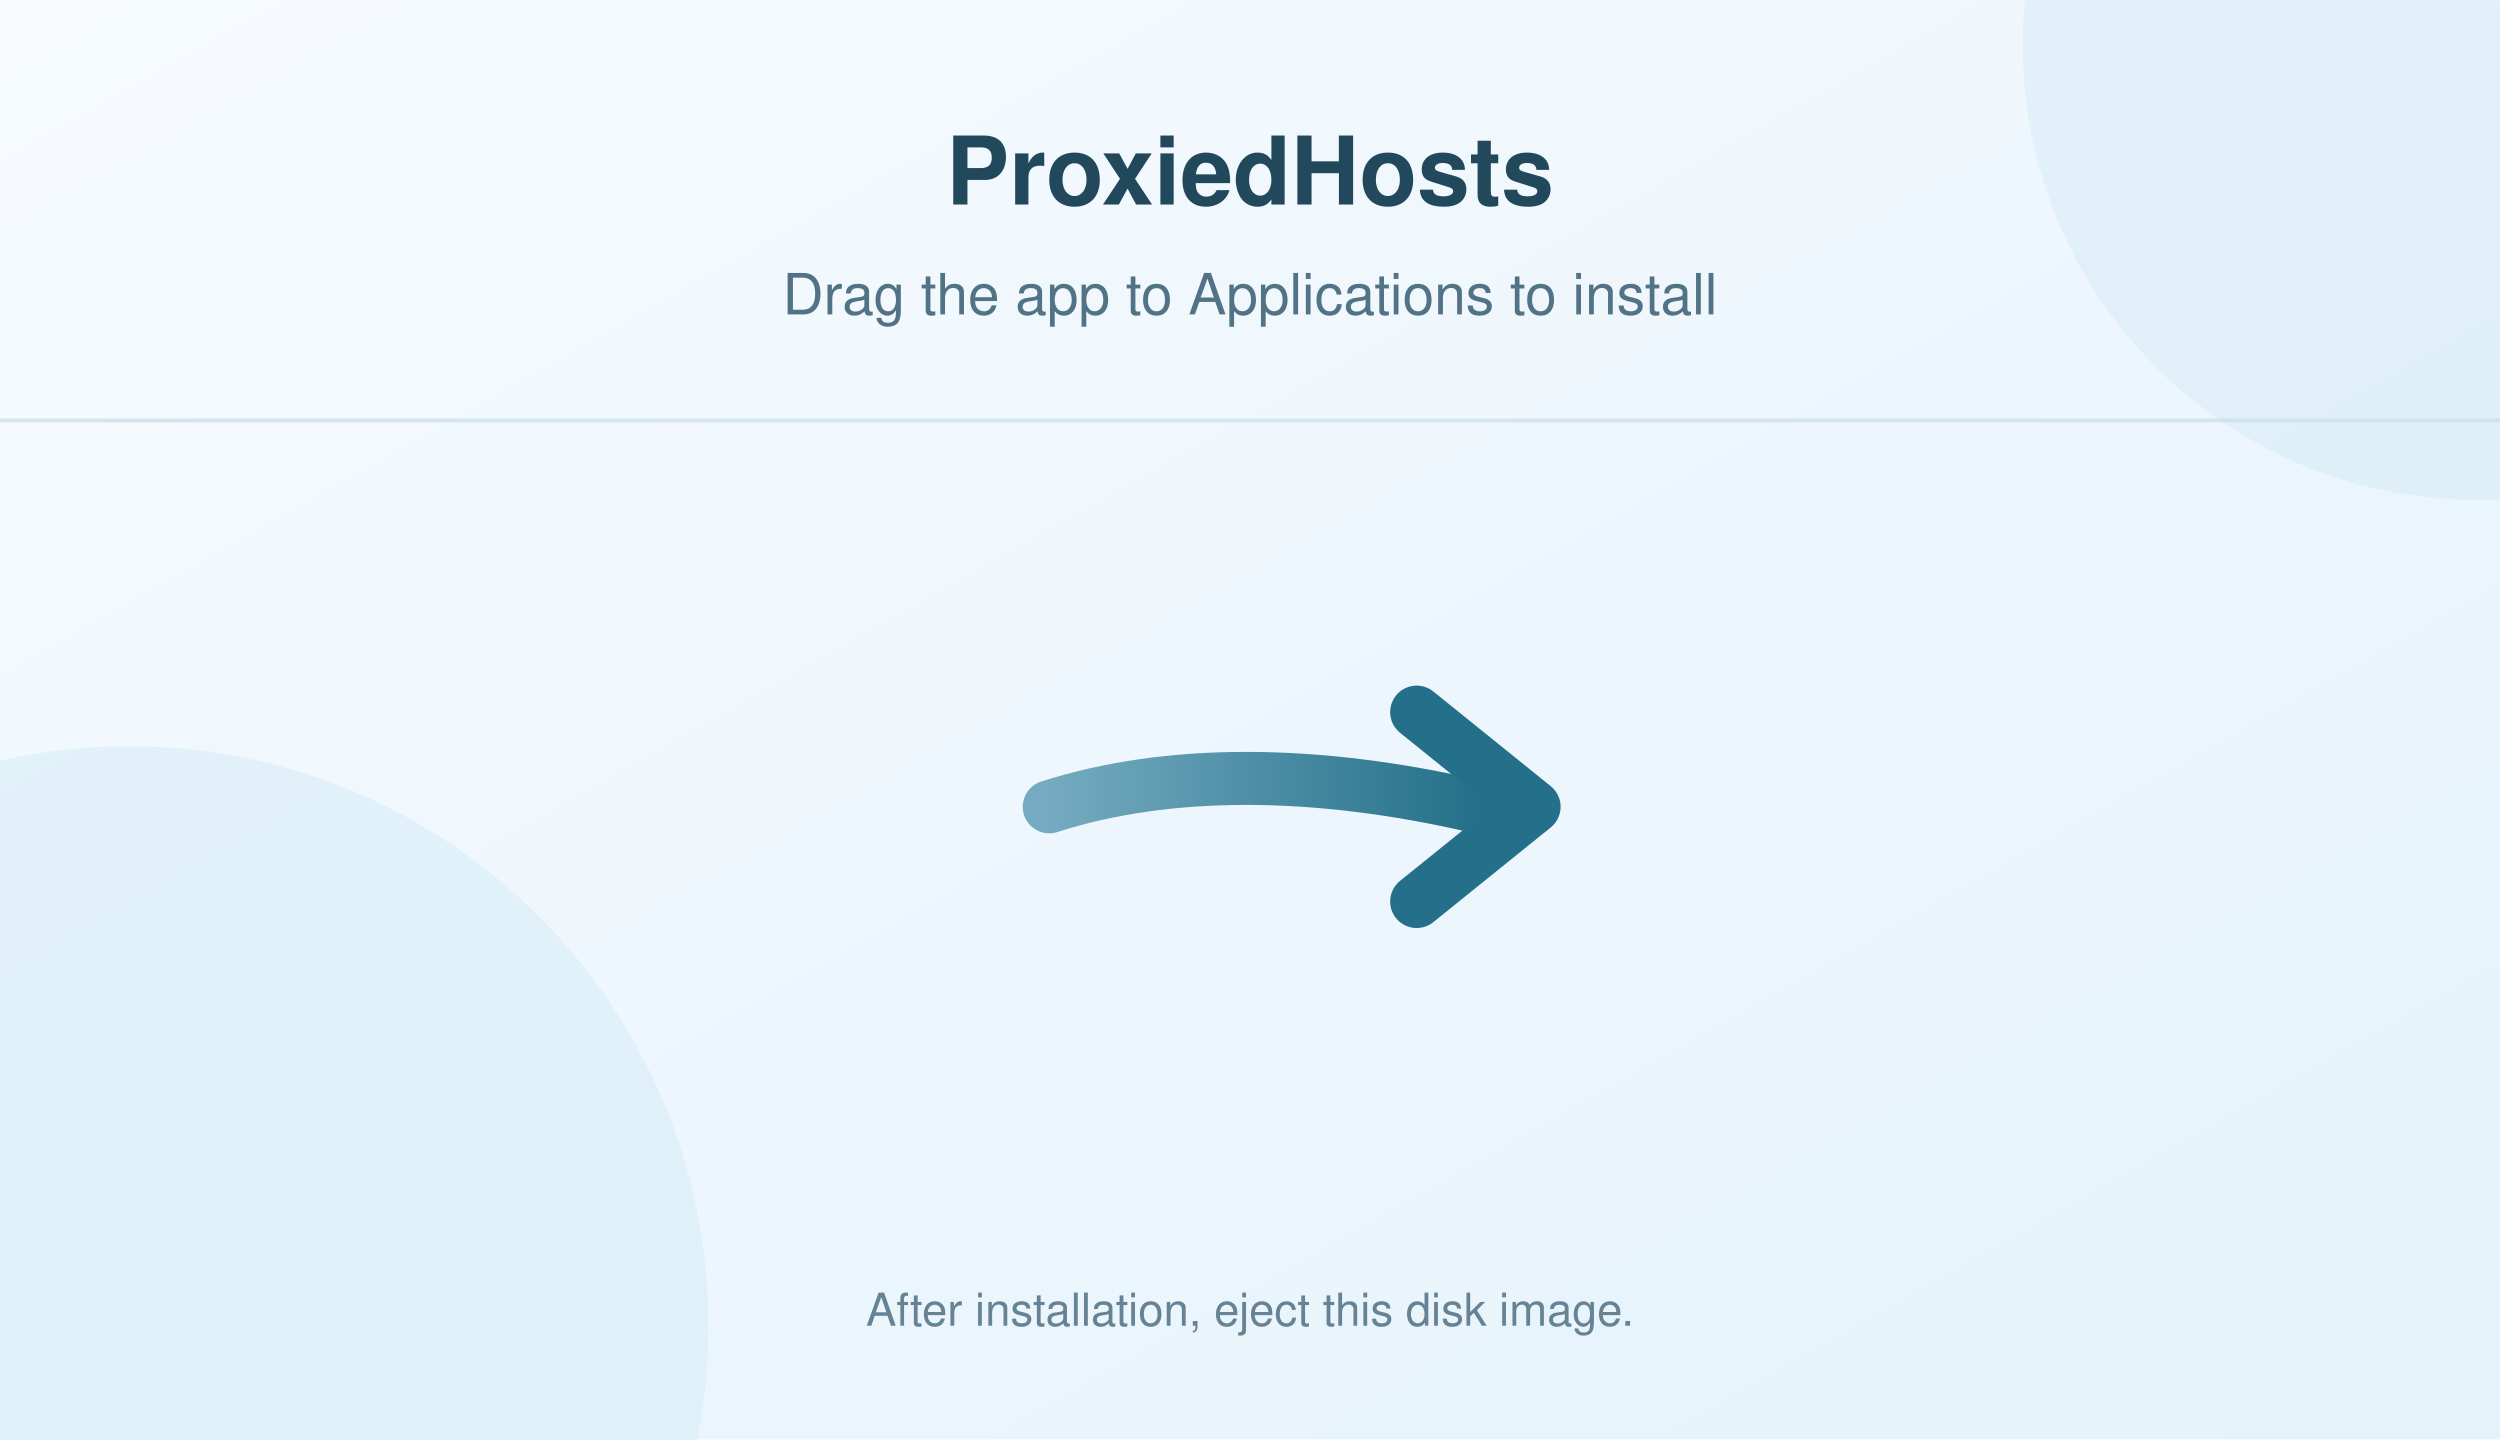
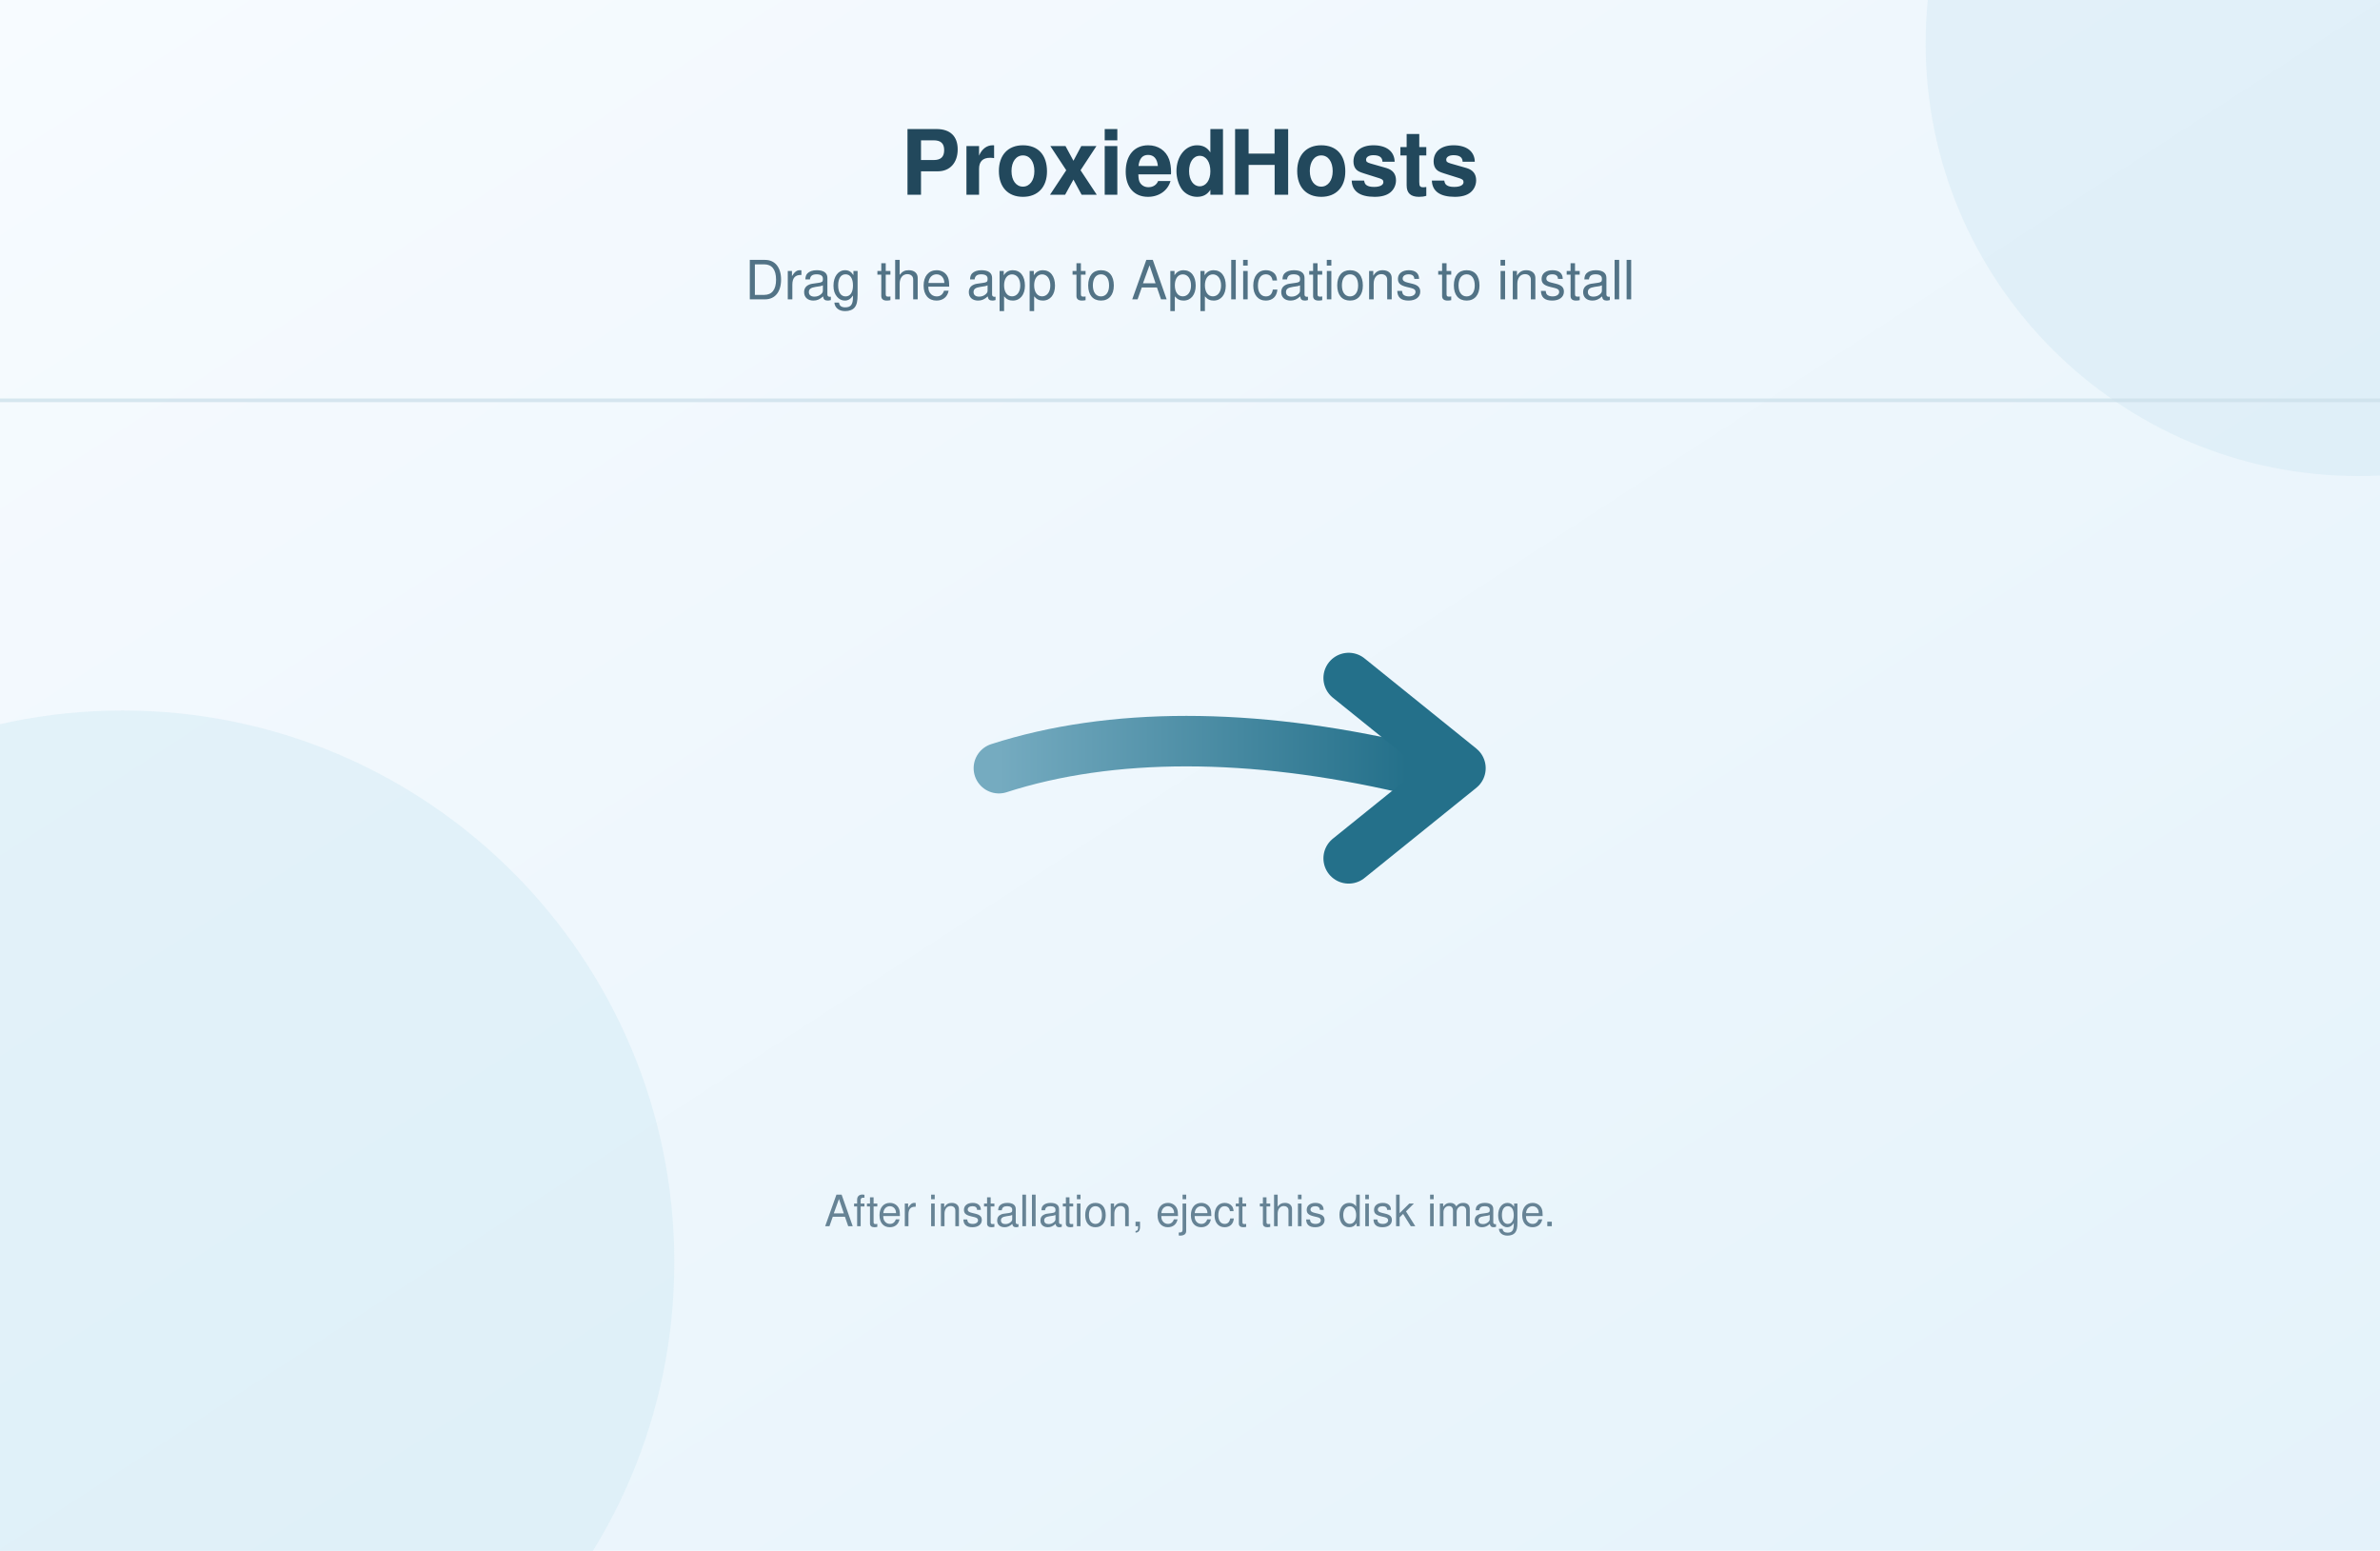
- <svg xmlns="http://www.w3.org/2000/svg" width="660" height="380" viewBox="0 0 660 380">
+ <svg xmlns="http://www.w3.org/2000/svg" width="660" height="430" viewBox="0 0 660 430">
  <defs>
    <linearGradient id="background" x1="0" x2="1" y1="0" y2="1">
      <stop offset="0" stop-color="#f7fbff" />
      <stop offset="1" stop-color="#e4f2fa" />
    </linearGradient>
    <linearGradient id="arrow" x1="0" x2="1" y1="0" y2="0">
      <stop offset="0" stop-color="#75abc0" />
      <stop offset="1" stop-color="#24708a" />
    </linearGradient>
  </defs>
-   <rect width="660" height="380" fill="url(#background)" />
+   <rect width="660" height="430" fill="url(#background)" />
  <circle cx="34" cy="350" r="153" fill="#d2eaf4" opacity="0.48" />
  <circle cx="654" cy="12" r="120" fill="#cbe4f0" opacity="0.36" />
  <path d="M0 111 H660" stroke="#cbdfe9" stroke-width="1" opacity="0.75" />
  <text x="330" y="54" fill="#22485c" font-family="Helvetica Neue, Helvetica, Arial, sans-serif" font-size="25" font-weight="700" text-anchor="middle">ProxiedHosts</text>
  <text x="330" y="83" fill="#527386" font-family="Helvetica Neue, Helvetica, Arial, sans-serif" font-size="15" text-anchor="middle">Drag the app to Applications to install</text>
  <path d="M277 213 C308 203 347 203 390 213" fill="none" stroke="url(#arrow)" stroke-width="14" stroke-linecap="round" />
  <path d="M374 188 L405 213 L374 238" fill="none" stroke="#24708a" stroke-width="14" stroke-linecap="round" stroke-linejoin="round" />
-   <text x="330" y="350" fill="#668395" font-family="Helvetica Neue, Helvetica, Arial, sans-serif" font-size="12" text-anchor="middle">After installation, eject this disk image.</text>
+   <text x="330" y="340" fill="#668395" font-family="Helvetica Neue, Helvetica, Arial, sans-serif" font-size="12" text-anchor="middle">After installation, eject this disk image.</text>
</svg>
